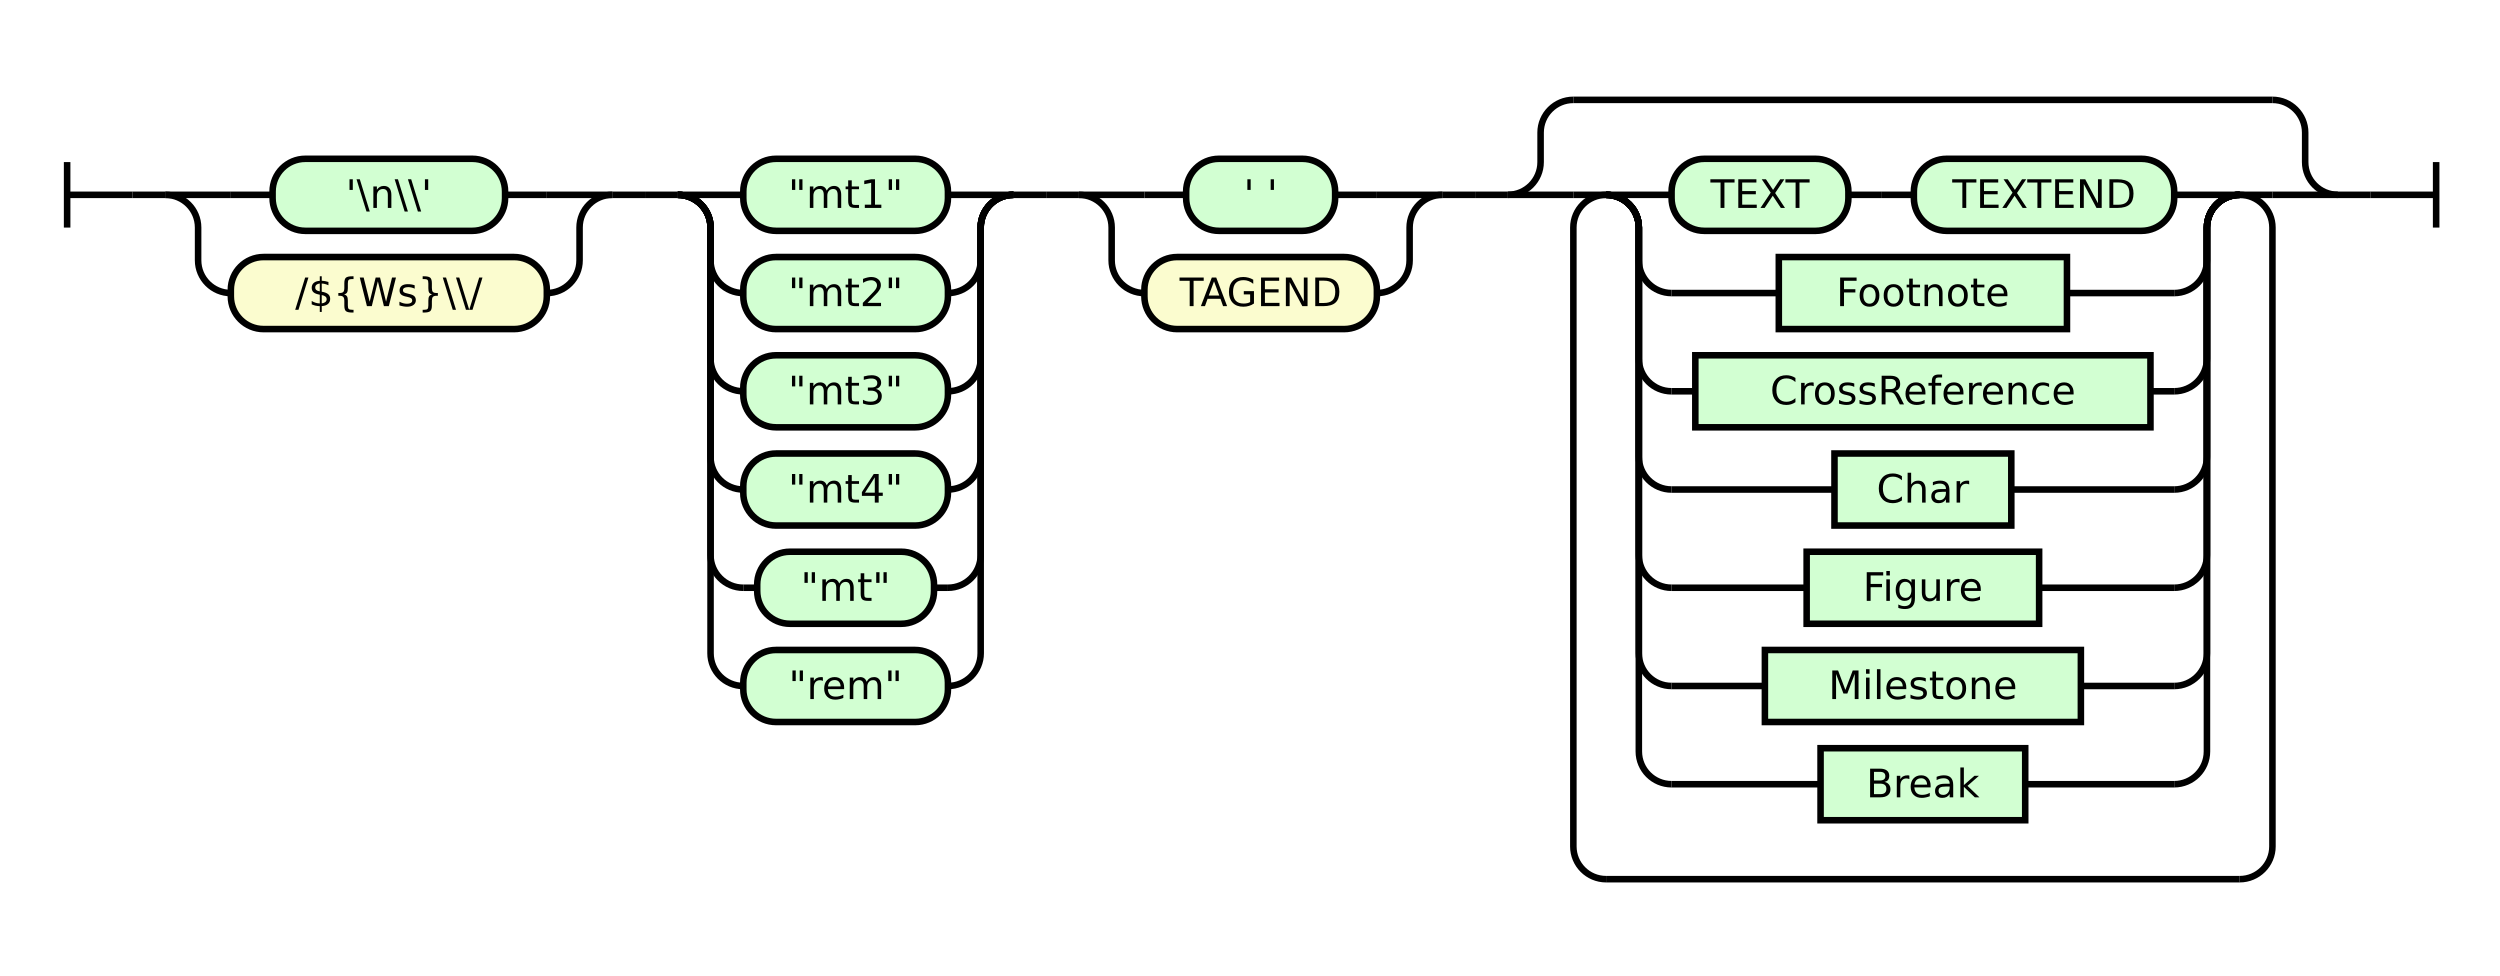
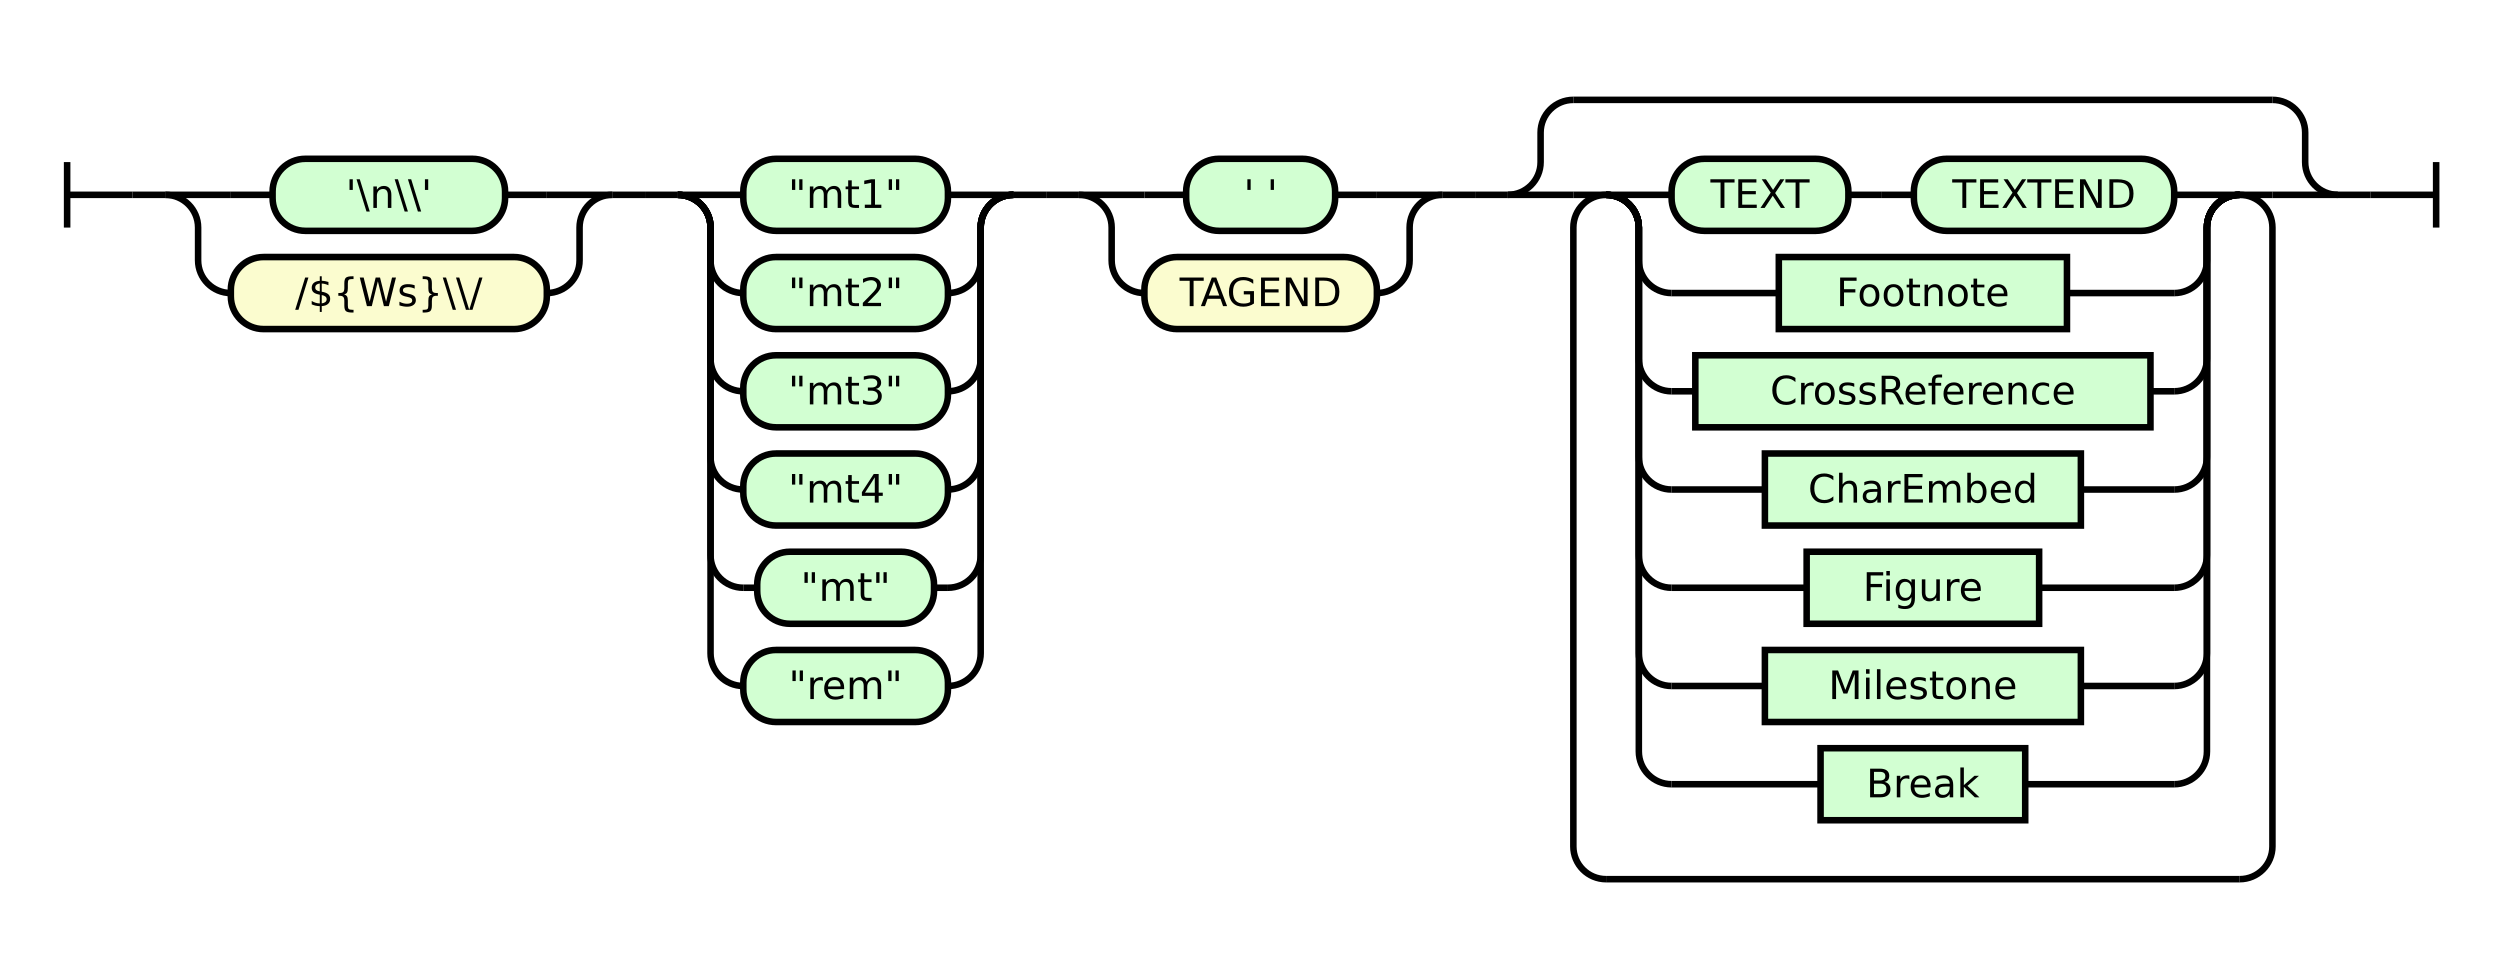
<svg xmlns="http://www.w3.org/2000/svg" class="railroad-diagram" height="298" viewBox="0 0 763.5 298" width="763.5">
  <g transform="translate(.5 .5)">
    <style>/*  */

    svg.railroad-diagram {
        background-color: hsl(30,20%,95%);
    }
    svg.railroad-diagram path {
        stroke-width: 2;
        stroke: black;
        fill: none;
    }
    svg.railroad-diagram text {
        font-size: 12px;
        text-anchor: middle;
        font-family: DejaVu Sans;
    }
    svg.railroad-diagram text.label {
        text-anchor:start;
    }
    svg.railroad-diagram text.comment {
        font-family: DejaVu Sans;
        font-size: 14px;
    }
    svg.railroad-diagram rect{
        stroke-width: 2;
        stroke: black;
        fill: rgb(210, 255, 210);
    }
    svg.railroad-diagram rect.group-box {
        stroke: gray;
        stroke-dasharray: 10 5;
        fill: none;
    }
    .terminal {
        font-family: DejaVu Sans;
    }
    svg.railroad-diagram g.altterminal rect {
        fill: rgb(251, 252, 207)
    }

/*  */
</style>
    <g>
      <path d="M 20 49 v 20 m 0 -10 h 20" />
    </g>
    <path d="M 40 59 h 10" />
    <g>
      <path d="M 50 59 h 0.0" />
      <path d="M 713.5 59 h 0.0" />
      <g>
        <path d="M 50.0 59 h 0.0" />
        <path d="M 186.5 59 h 0.0" />
        <path d="M 50.0 59 h 20" />
        <g class="terminal ">
          <path d="M 70.0 59 h 12.75" />
          <path d="M 153.75 59 h 12.75" />
          <rect height="22" rx="10" ry="10" width="71.0" x="82.75" y="48" />
          <text x="118.25" y="63">'\n\\'</text>
        </g>
        <path d="M 166.5 59 h 20" />
        <path d="M 50.0 59 a 10 10 0 0 1 10 10 v 10 a 10 10 0 0 0 10 10" />
        <g class="terminal altterminal">
          <path d="M 70.0 89 h 0.0" />
          <path d="M 166.5 89 h 0.0" />
          <rect height="22" rx="10" ry="10" width="96.5" x="70.0" y="78" />
          <text x="118.25" y="93">/${Ws}\\/</text>
        </g>
        <path d="M 166.5 89 a 10 10 0 0 0 10 -10 v -10 a 10 10 0 0 1 10 -10" />
      </g>
      <path d="M 186.5 59 h 10" />
      <path d="M 196.5 59 h 10" />
      <g>
        <path d="M 206.5 59 h 0.0" />
        <path d="M 309.0 59 h 0.0" />
        <path d="M 206.5 59 h 20" />
        <g class="terminal ">
          <path d="M 226.5 59 h 0.0" />
          <path d="M 289.0 59 h 0.0" />
          <rect height="22" rx="10" ry="10" width="62.5" x="226.5" y="48" />
          <text x="257.75" y="63">"mt1"</text>
        </g>
        <path d="M 289.0 59 h 20" />
        <path d="M 206.5 59 a 10 10 0 0 1 10 10 v 10 a 10 10 0 0 0 10 10" />
        <g class="terminal ">
          <path d="M 226.5 89 h 0.0" />
          <path d="M 289.0 89 h 0.0" />
          <rect height="22" rx="10" ry="10" width="62.5" x="226.5" y="78" />
          <text x="257.75" y="93">"mt2"</text>
        </g>
        <path d="M 289.0 89 a 10 10 0 0 0 10 -10 v -10 a 10 10 0 0 1 10 -10" />
        <path d="M 206.5 59 a 10 10 0 0 1 10 10 v 40 a 10 10 0 0 0 10 10" />
        <g class="terminal ">
          <path d="M 226.5 119 h 0.0" />
          <path d="M 289.0 119 h 0.0" />
          <rect height="22" rx="10" ry="10" width="62.5" x="226.5" y="108" />
          <text x="257.75" y="123">"mt3"</text>
        </g>
        <path d="M 289.0 119 a 10 10 0 0 0 10 -10 v -40 a 10 10 0 0 1 10 -10" />
        <path d="M 206.5 59 a 10 10 0 0 1 10 10 v 70 a 10 10 0 0 0 10 10" />
        <g class="terminal ">
          <path d="M 226.5 149 h 0.0" />
          <path d="M 289.0 149 h 0.0" />
          <rect height="22" rx="10" ry="10" width="62.5" x="226.5" y="138" />
          <text x="257.75" y="153">"mt4"</text>
        </g>
        <path d="M 289.0 149 a 10 10 0 0 0 10 -10 v -70 a 10 10 0 0 1 10 -10" />
        <path d="M 206.5 59 a 10 10 0 0 1 10 10 v 100 a 10 10 0 0 0 10 10" />
        <g class="terminal ">
          <path d="M 226.5 179 h 4.25" />
          <path d="M 284.75 179 h 4.25" />
          <rect height="22" rx="10" ry="10" width="54.0" x="230.75" y="168" />
          <text x="257.75" y="183">"mt"</text>
        </g>
        <path d="M 289.0 179 a 10 10 0 0 0 10 -10 v -100 a 10 10 0 0 1 10 -10" />
        <path d="M 206.5 59 a 10 10 0 0 1 10 10 v 130 a 10 10 0 0 0 10 10" />
        <g class="terminal ">
          <path d="M 226.5 209 h 0.0" />
          <path d="M 289.0 209 h 0.0" />
          <rect height="22" rx="10" ry="10" width="62.5" x="226.5" y="198" />
          <text x="257.75" y="213">"rem"</text>
        </g>
        <path d="M 289.0 209 a 10 10 0 0 0 10 -10 v -130 a 10 10 0 0 1 10 -10" />
      </g>
      <path d="M 309.0 59 h 10" />
      <path d="M 319.0 59 h 10" />
      <g>
        <path d="M 329.0 59 h 0.0" />
        <path d="M 440.0 59 h 0.0" />
        <path d="M 329.0 59 h 20" />
        <g class="terminal ">
          <path d="M 349.0 59 h 12.75" />
          <path d="M 407.25 59 h 12.75" />
          <rect height="22" rx="10" ry="10" width="45.5" x="361.75" y="48" />
          <text x="384.5" y="63">' '</text>
        </g>
        <path d="M 420.0 59 h 20" />
        <path d="M 329.0 59 a 10 10 0 0 1 10 10 v 10 a 10 10 0 0 0 10 10" />
        <g class="terminal altterminal">
          <path d="M 349.0 89 h 0.0" />
          <path d="M 420.0 89 h 0.0" />
          <rect height="22" rx="10" ry="10" width="71.0" x="349.0" y="78" />
          <text x="384.5" y="93">TAGEND</text>
        </g>
        <path d="M 420.0 89 a 10 10 0 0 0 10 -10 v -10 a 10 10 0 0 1 10 -10" />
      </g>
      <path d="M 440.0 59 h 10" />
      <path d="M 450.0 59 h 10" />
      <g>
        <path d="M 460.0 59 h 0.0" />
        <path d="M 713.5 59 h 0.0" />
        <path d="M 460.0 59 a 10 10 0 0 0 10 -10 v -9 a 10 10 0 0 1 10 -10" />
        <g>
          <path d="M 480.0 30 h 213.5" />
        </g>
        <path d="M 693.5 30 a 10 10 0 0 1 10 10 v 9 a 10 10 0 0 0 10 10" />
        <path d="M 460.0 59 h 20" />
        <g>
          <path d="M 480.0 59 h 0.0" />
          <path d="M 693.5 59 h 0.0" />
          <path d="M 480.0 59 h 10" />
          <g>
            <path d="M 490.0 59 h 0.0" />
            <path d="M 683.5 59 h 0.0" />
            <path d="M 490.0 59 h 20" />
            <g>
              <path d="M 510.0 59 h 0.0" />
              <path d="M 663.5 59 h 0.0" />
              <g class="terminal ">
                <path d="M 510.0 59 h 0.0" />
                <path d="M 564.0 59 h 0.0" />
                <rect height="22" rx="10" ry="10" width="54.0" x="510.0" y="48" />
                <text x="537.0" y="63">TEXT</text>
              </g>
              <path d="M 564.0 59 h 10" />
              <path d="M 574.0 59 h 10" />
              <g class="terminal ">
                <path d="M 584.0 59 h 0.0" />
                <path d="M 663.5 59 h 0.0" />
                <rect height="22" rx="10" ry="10" width="79.5" x="584.0" y="48" />
                <text x="623.75" y="63">TEXTEND</text>
              </g>
            </g>
            <path d="M 663.5 59 h 20" />
            <path d="M 490.0 59 a 10 10 0 0 1 10 10 v 10 a 10 10 0 0 0 10 10" />
            <g class="non-terminal ">
              <path d="M 510.0 89 h 32.75" />
              <path d="M 630.75 89 h 32.75" />
              <rect height="22" width="88.0" x="542.75" y="78" />
              <text x="586.75" y="93">Footnote</text>
            </g>
            <path d="M 663.5 89 a 10 10 0 0 0 10 -10 v -10 a 10 10 0 0 1 10 -10" />
            <path d="M 490.0 59 a 10 10 0 0 1 10 10 v 40 a 10 10 0 0 0 10 10" />
            <g class="non-terminal ">
              <path d="M 510.0 119 h 7.25" />
              <path d="M 656.25 119 h 7.25" />
              <rect height="22" width="139.0" x="517.25" y="108" />
              <text x="586.75" y="123">CrossReference</text>
            </g>
            <path d="M 663.5 119 a 10 10 0 0 0 10 -10 v -40 a 10 10 0 0 1 10 -10" />
            <path d="M 490.0 59 a 10 10 0 0 1 10 10 v 70 a 10 10 0 0 0 10 10" />
            <g class="non-terminal ">
-               <path d="M 510.0 149 h 49.75" />
-               <path d="M 613.75 149 h 49.75" />
-               <rect height="22" width="54.0" x="559.75" y="138" />
-               <text x="586.75" y="153">Char</text>
+               <path d="M 510.0 149 h 28.5" />
+               <path d="M 635.0 149 h 28.5" />
+               <rect height="22" width="96.5" x="538.5" y="138" />
+               <text x="586.75" y="153">CharEmbed</text>
            </g>
            <path d="M 663.5 149 a 10 10 0 0 0 10 -10 v -70 a 10 10 0 0 1 10 -10" />
            <path d="M 490.0 59 a 10 10 0 0 1 10 10 v 100 a 10 10 0 0 0 10 10" />
            <g class="non-terminal ">
              <path d="M 510.0 179 h 41.25" />
              <path d="M 622.25 179 h 41.25" />
              <rect height="22" width="71.0" x="551.25" y="168" />
              <text x="586.75" y="183">Figure</text>
            </g>
            <path d="M 663.5 179 a 10 10 0 0 0 10 -10 v -100 a 10 10 0 0 1 10 -10" />
            <path d="M 490.0 59 a 10 10 0 0 1 10 10 v 130 a 10 10 0 0 0 10 10" />
            <g class="non-terminal ">
              <path d="M 510.0 209 h 28.5" />
              <path d="M 635.0 209 h 28.5" />
              <rect height="22" width="96.5" x="538.5" y="198" />
              <text x="586.75" y="213">Milestone</text>
            </g>
            <path d="M 663.5 209 a 10 10 0 0 0 10 -10 v -130 a 10 10 0 0 1 10 -10" />
            <path d="M 490.0 59 a 10 10 0 0 1 10 10 v 160 a 10 10 0 0 0 10 10" />
            <g class="non-terminal ">
              <path d="M 510.0 239 h 45.5" />
              <path d="M 618.0 239 h 45.5" />
              <rect height="22" width="62.5" x="555.5" y="228" />
              <text x="586.75" y="243">Break</text>
            </g>
            <path d="M 663.5 239 a 10 10 0 0 0 10 -10 v -160 a 10 10 0 0 1 10 -10" />
          </g>
          <path d="M 683.5 59 h 10" />
          <path d="M 490.0 59 a 10 10 0 0 0 -10 10 v 189 a 10 10 0 0 0 10 10" />
          <g>
            <path d="M 490.0 268 h 193.5" />
          </g>
          <path d="M 683.5 268 a 10 10 0 0 0 10 -10 v -189 a 10 10 0 0 0 -10 -10" />
        </g>
        <path d="M 693.5 59 h 20" />
      </g>
    </g>
    <path d="M 713.5 59 h 10" />
    <path d="M 723.5 59 h 20 m 0 -10 v 20" />
  </g>
</svg>
